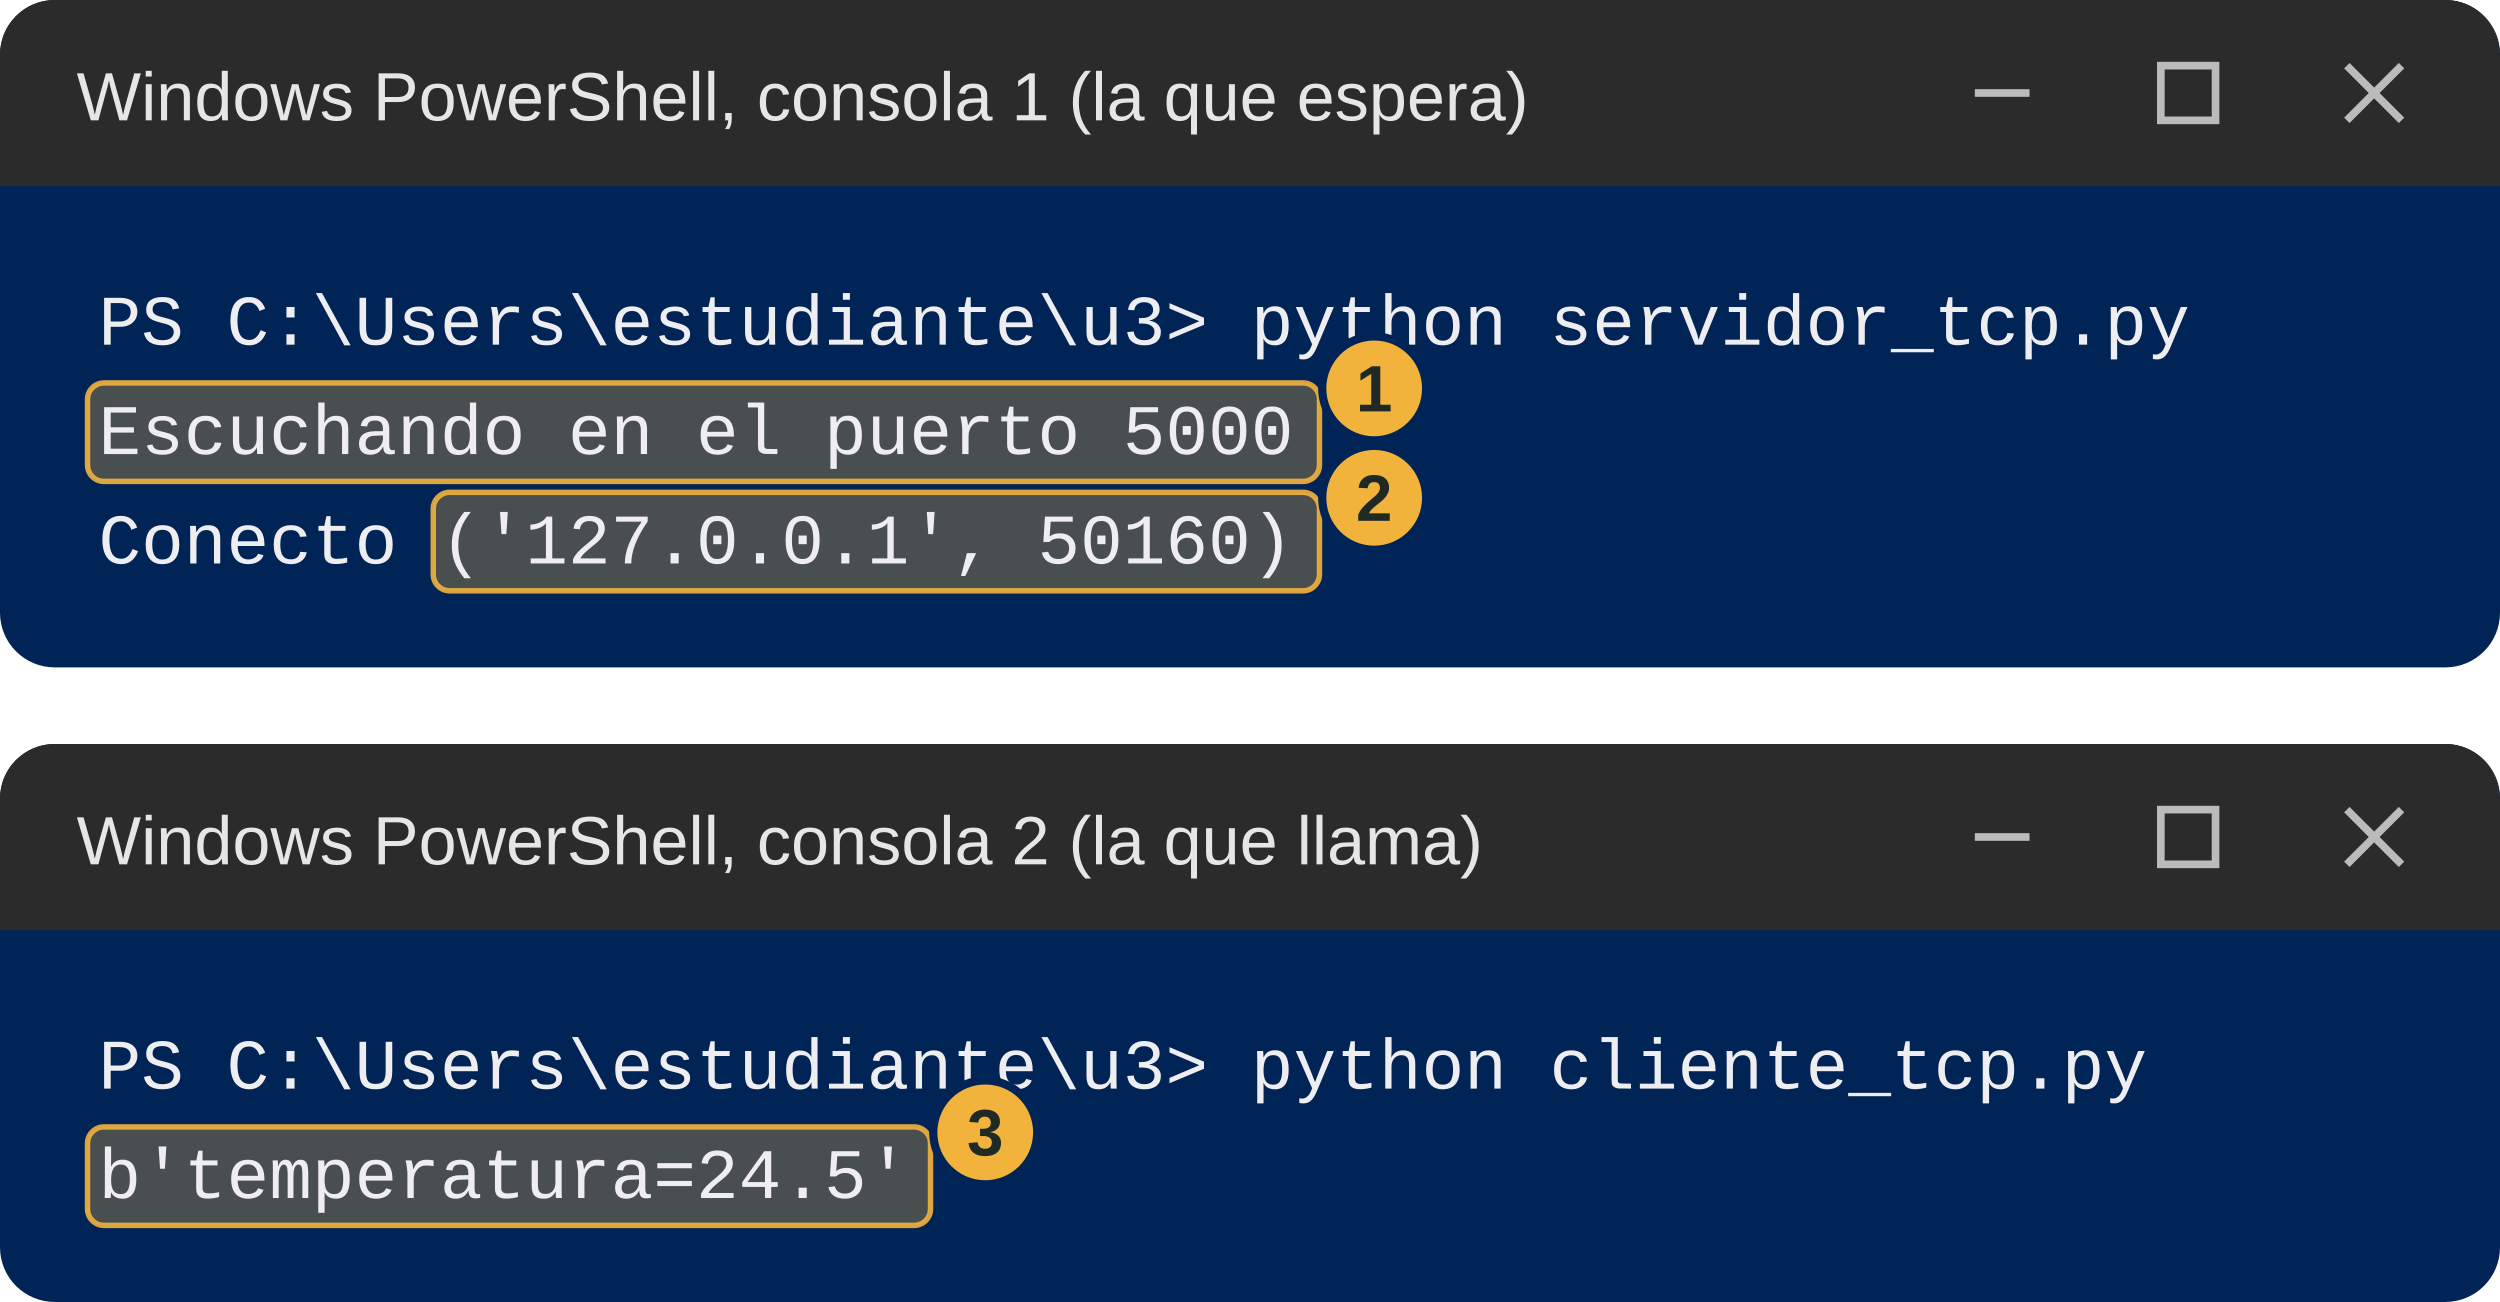
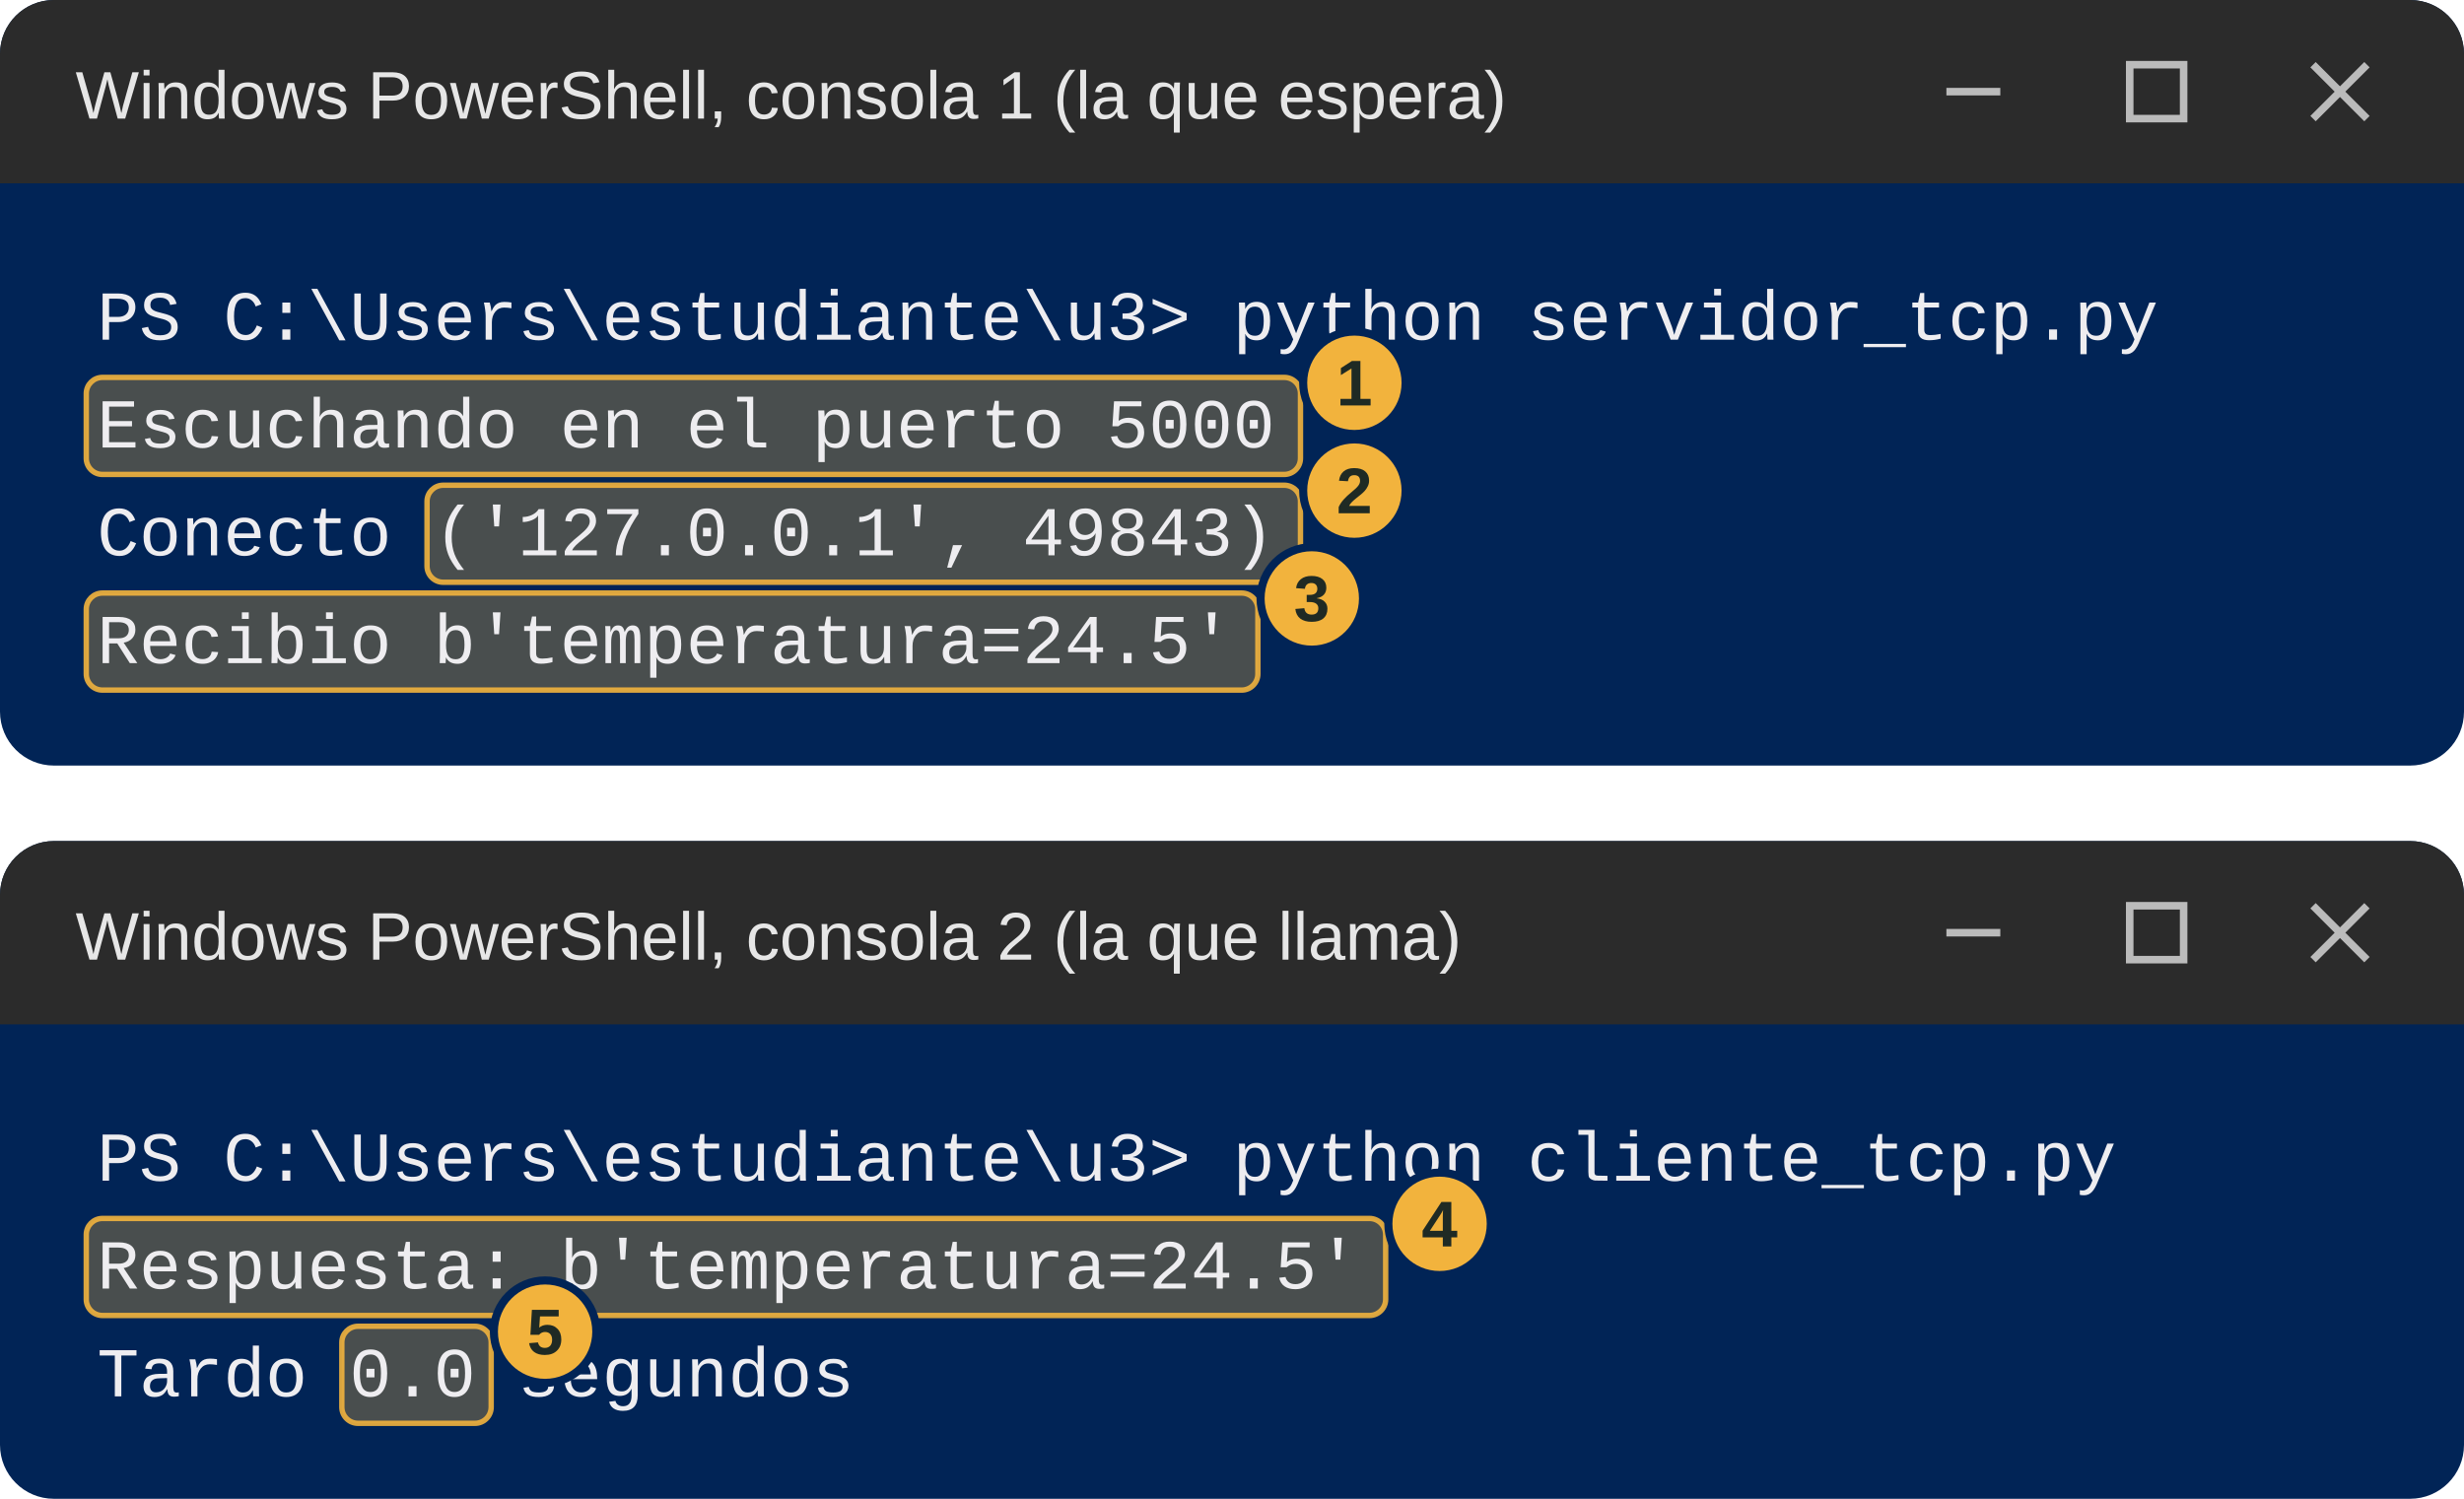
- <svg xmlns="http://www.w3.org/2000/svg" viewBox="0 0 457 238" width="457" height="238" role="img" aria-labelledby="t d">
+ <svg xmlns="http://www.w3.org/2000/svg" viewBox="0 0 457 278" width="457" height="278" role="img" aria-labelledby="t d">
  <g transform="translate(0,0)">
-     <rect width="457" height="122" rx="10" fill="#012456" />
+     <rect width="457" height="142" rx="10" fill="#012456" />
    <path d="M0,10 a10,10 0 0 1 10,-10 H447 a10,10 0 0 1 10,10 V34 H0 Z" fill="#2b2b2b" />
    <text x="14" y="22" font-family="Segoe UI, Arial, sans-serif" font-size="12.5" fill="#e6e6e6">Windows PowerShell, consola 1 (la que espera)</text>
    <g stroke="#bbbbbb" stroke-width="1.4" fill="none">
      <path d="M361,17 h10" />
      <rect x="395" y="12" width="10" height="10" />
      <path d="M429,12 l10,10 M439,12 l-10,10" />
    </g>
    <rect x="16.0" y="70" width="225.2" height="18" rx="3" fill="#f2b33d" fill-opacity="0.30" stroke="#f2b33d" stroke-opacity="0.9" />
    <rect x="79.2" y="90" width="162.0" height="18" rx="3" fill="#f2b33d" fill-opacity="0.30" stroke="#f2b33d" stroke-opacity="0.9" />
+     <rect x="16.0" y="110" width="217.3" height="18" rx="3" fill="#f2b33d" fill-opacity="0.30" stroke="#f2b33d" stroke-opacity="0.9" />
    <g font-family="Consolas, 'Cascadia Mono', 'Courier New', monospace" font-size="13" fill="#eeedf0">
      <text x="18" y="63" textLength="387.1" lengthAdjust="spacing" style="white-space:pre" xml:space="preserve">PS C:\Users\estudiante\u3&gt; python servidor_tcp.py</text>
      <text x="18" y="83" textLength="221.2" lengthAdjust="spacing" style="white-space:pre" xml:space="preserve">Escuchando en el puerto 5000</text>
-       <text x="18" y="103" textLength="221.2" lengthAdjust="spacing" style="white-space:pre" xml:space="preserve">Conecto ('127.0.0.1', 50160)</text>
+       <text x="18" y="103" textLength="221.2" lengthAdjust="spacing" style="white-space:pre" xml:space="preserve">Conecto ('127.0.0.1', 49843)</text>
+       <text x="18" y="123" textLength="213.3" lengthAdjust="spacing" style="white-space:pre" xml:space="preserve">Recibio b'temperatura=24.5'</text>
    </g>
    <circle cx="251.2" cy="71.0" r="9.5" fill="#f2b33d" stroke="#012456" stroke-width="1.5" />
    <text x="251.2" y="75.2" text-anchor="middle" font-family="Segoe UI, Arial, sans-serif" font-size="12" font-weight="700" fill="#1f2a24">1</text>
    <circle cx="251.2" cy="91.0" r="9.5" fill="#f2b33d" stroke="#012456" stroke-width="1.5" />
    <text x="251.2" y="95.2" text-anchor="middle" font-family="Segoe UI, Arial, sans-serif" font-size="12" font-weight="700" fill="#1f2a24">2</text>
+     <circle cx="243.3" cy="111.0" r="9.5" fill="#f2b33d" stroke="#012456" stroke-width="1.5" />
+     <text x="243.3" y="115.2" text-anchor="middle" font-family="Segoe UI, Arial, sans-serif" font-size="12" font-weight="700" fill="#1f2a24">3</text>
  </g>
-   <g transform="translate(0,136)">
-     <rect width="457" height="102" rx="10" fill="#012456" />
+   <g transform="translate(0,156)">
+     <rect width="457" height="122" rx="10" fill="#012456" />
    <path d="M0,10 a10,10 0 0 1 10,-10 H447 a10,10 0 0 1 10,10 V34 H0 Z" fill="#2b2b2b" />
    <text x="14" y="22" font-family="Segoe UI, Arial, sans-serif" font-size="12.5" fill="#e6e6e6">Windows PowerShell, consola 2 (la que llama)</text>
    <g stroke="#bbbbbb" stroke-width="1.4" fill="none">
      <path d="M361,17 h10" />
      <rect x="395" y="12" width="10" height="10" />
      <path d="M429,12 l10,10 M439,12 l-10,10" />
    </g>
-     <rect x="16.0" y="70" width="154.1" height="18" rx="3" fill="#f2b33d" fill-opacity="0.30" stroke="#f2b33d" stroke-opacity="0.9" />
+     <rect x="16.0" y="70" width="241.0" height="18" rx="3" fill="#f2b33d" fill-opacity="0.30" stroke="#f2b33d" stroke-opacity="0.9" />
+     <rect x="63.4" y="90" width="27.7" height="18" rx="3" fill="#f2b33d" fill-opacity="0.30" stroke="#f2b33d" stroke-opacity="0.9" />
    <g font-family="Consolas, 'Cascadia Mono', 'Courier New', monospace" font-size="13" fill="#eeedf0">
      <text x="18" y="63" textLength="379.2" lengthAdjust="spacing" style="white-space:pre" xml:space="preserve">PS C:\Users\estudiante\u3&gt; python cliente_tcp.py</text>
-       <text x="18" y="83" textLength="150.1" lengthAdjust="spacing" style="white-space:pre" xml:space="preserve">b'temperatura=24.5'</text>
+       <text x="18" y="83" textLength="237.0" lengthAdjust="spacing" style="white-space:pre" xml:space="preserve">Respuesta: b'temperatura=24.5'</text>
+       <text x="18" y="103" textLength="142.2" lengthAdjust="spacing" style="white-space:pre" xml:space="preserve">Tardo 0.0 segundos</text>
    </g>
-     <circle cx="180.1" cy="71.0" r="9.5" fill="#f2b33d" stroke="#012456" stroke-width="1.5" />
-     <text x="180.1" y="75.2" text-anchor="middle" font-family="Segoe UI, Arial, sans-serif" font-size="12" font-weight="700" fill="#1f2a24">3</text>
+     <circle cx="267.0" cy="71.0" r="9.5" fill="#f2b33d" stroke="#012456" stroke-width="1.5" />
+     <text x="267.0" y="75.2" text-anchor="middle" font-family="Segoe UI, Arial, sans-serif" font-size="12" font-weight="700" fill="#1f2a24">4</text>
+     <circle cx="101.1" cy="91.0" r="9.5" fill="#f2b33d" stroke="#012456" stroke-width="1.5" />
+     <text x="101.1" y="95.2" text-anchor="middle" font-family="Segoe UI, Arial, sans-serif" font-size="12" font-weight="700" fill="#1f2a24">5</text>
  </g>
</svg>
